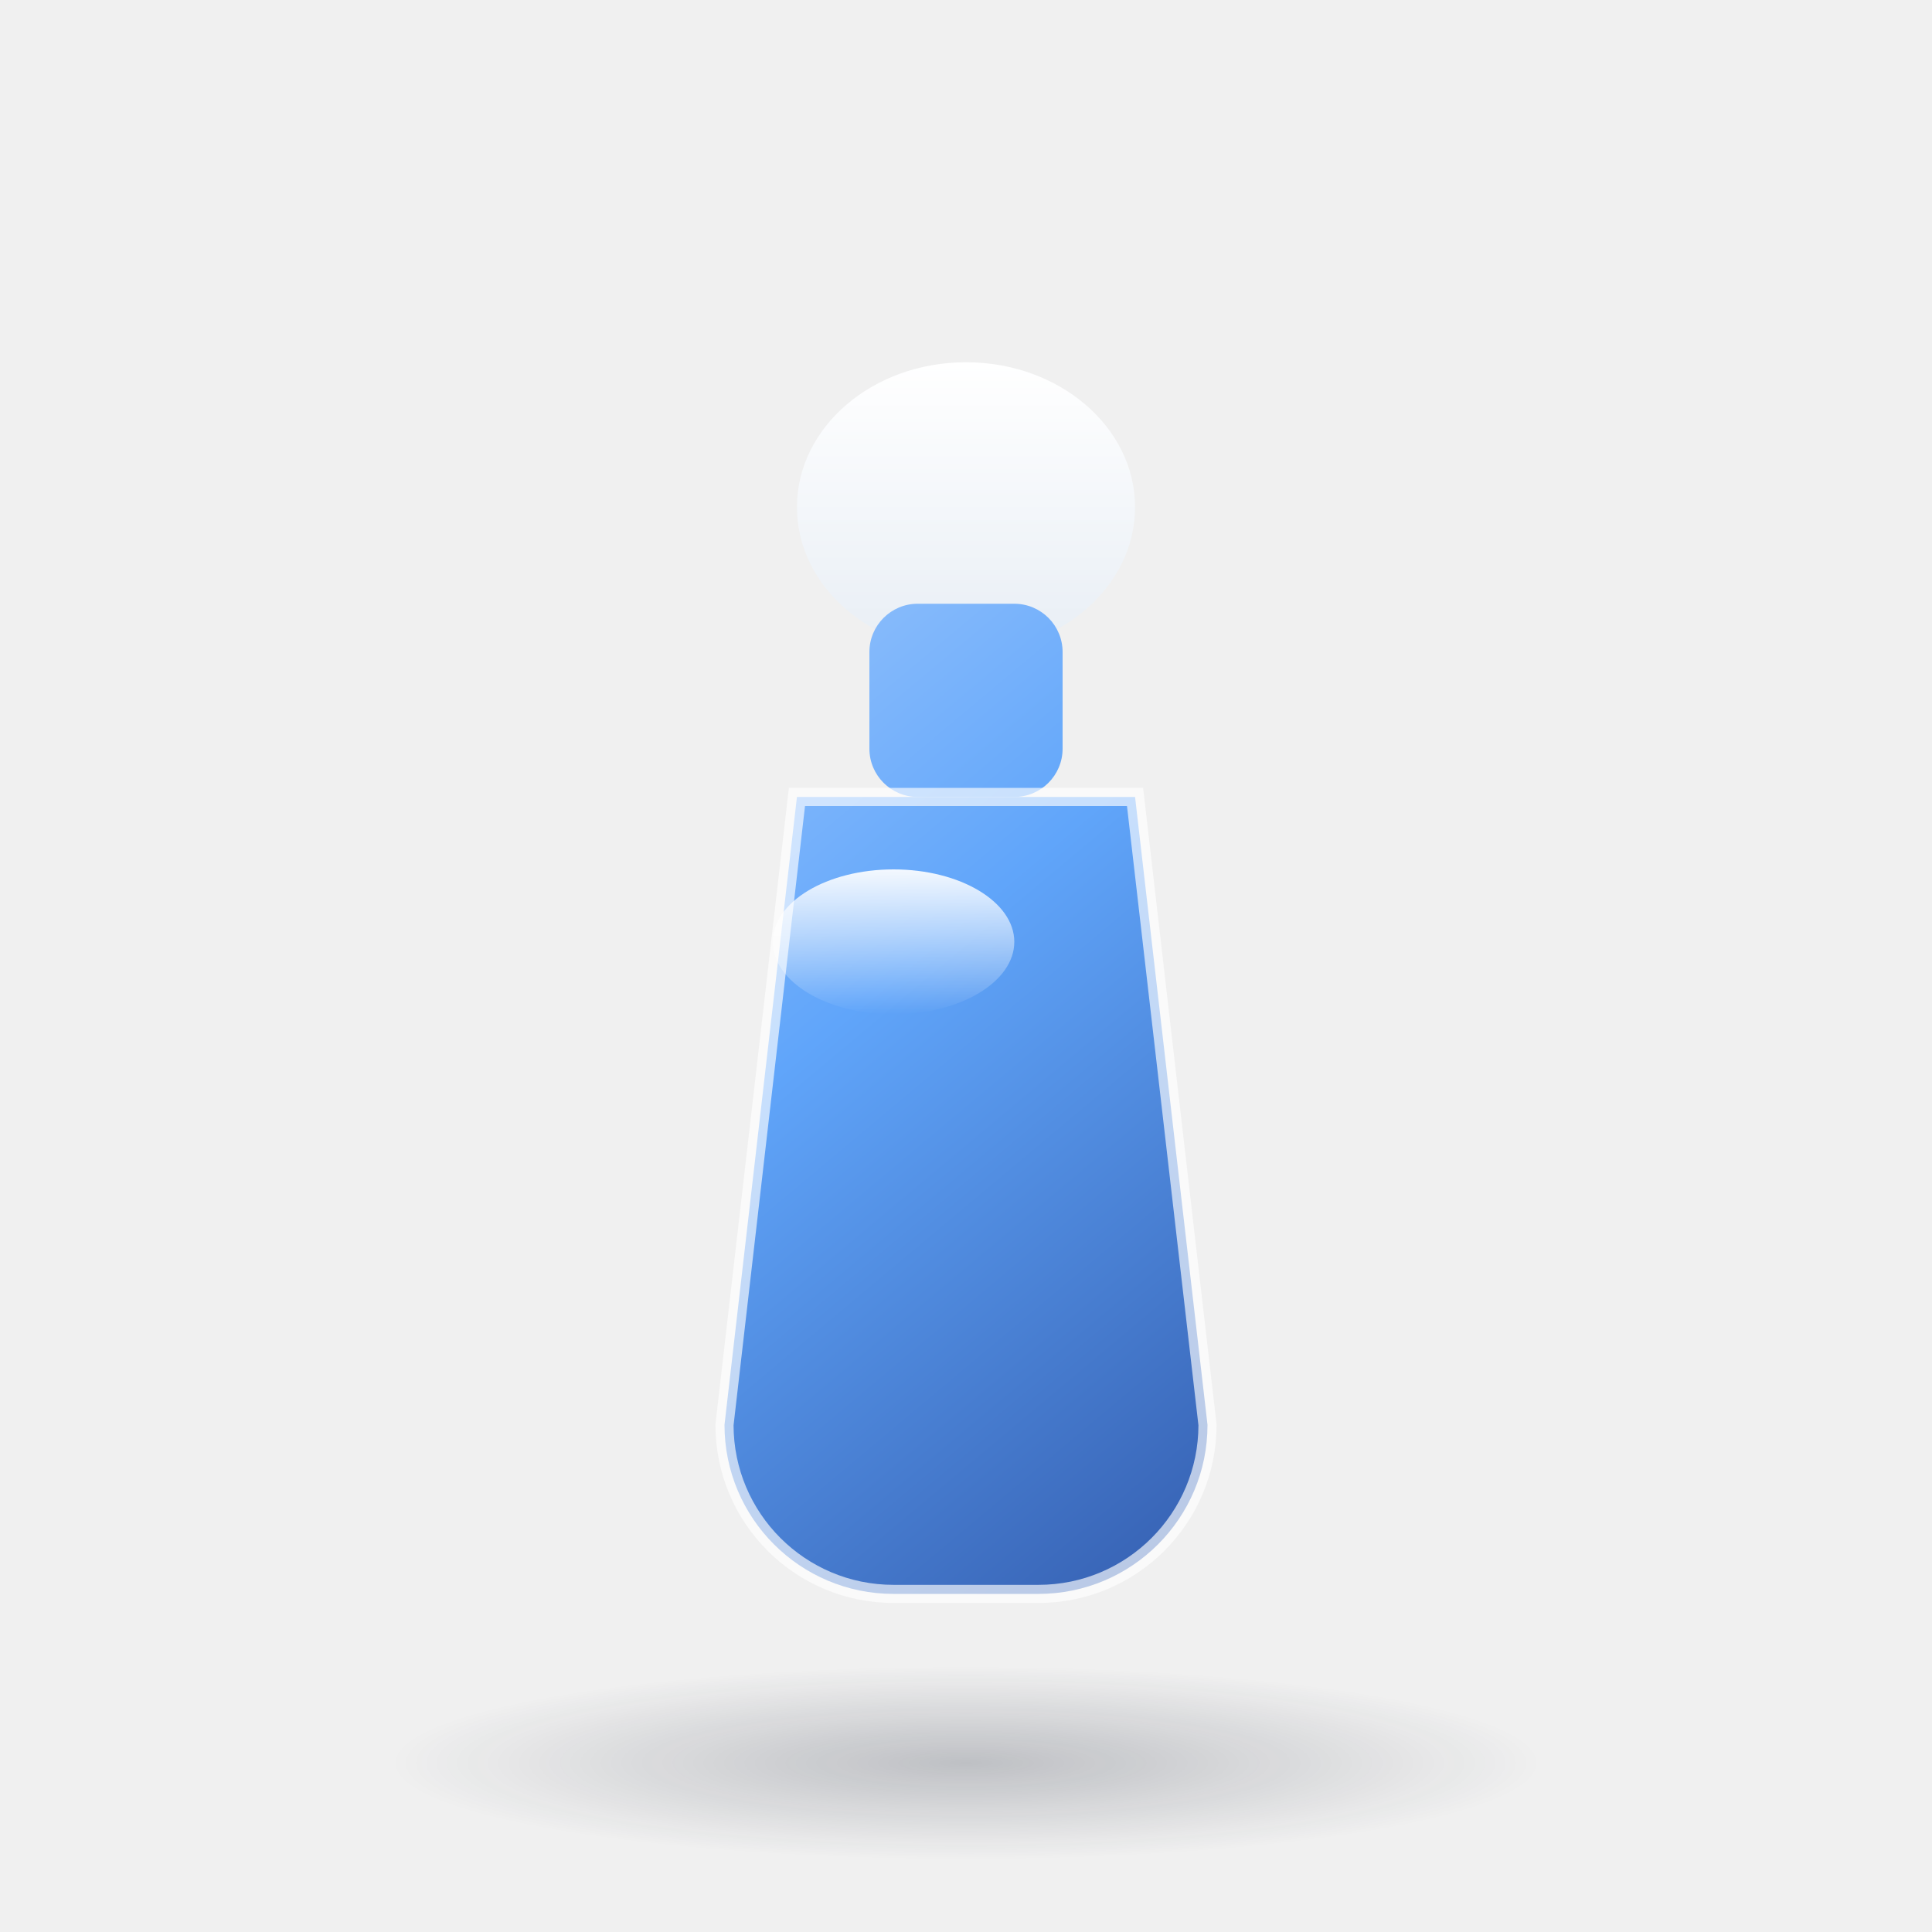
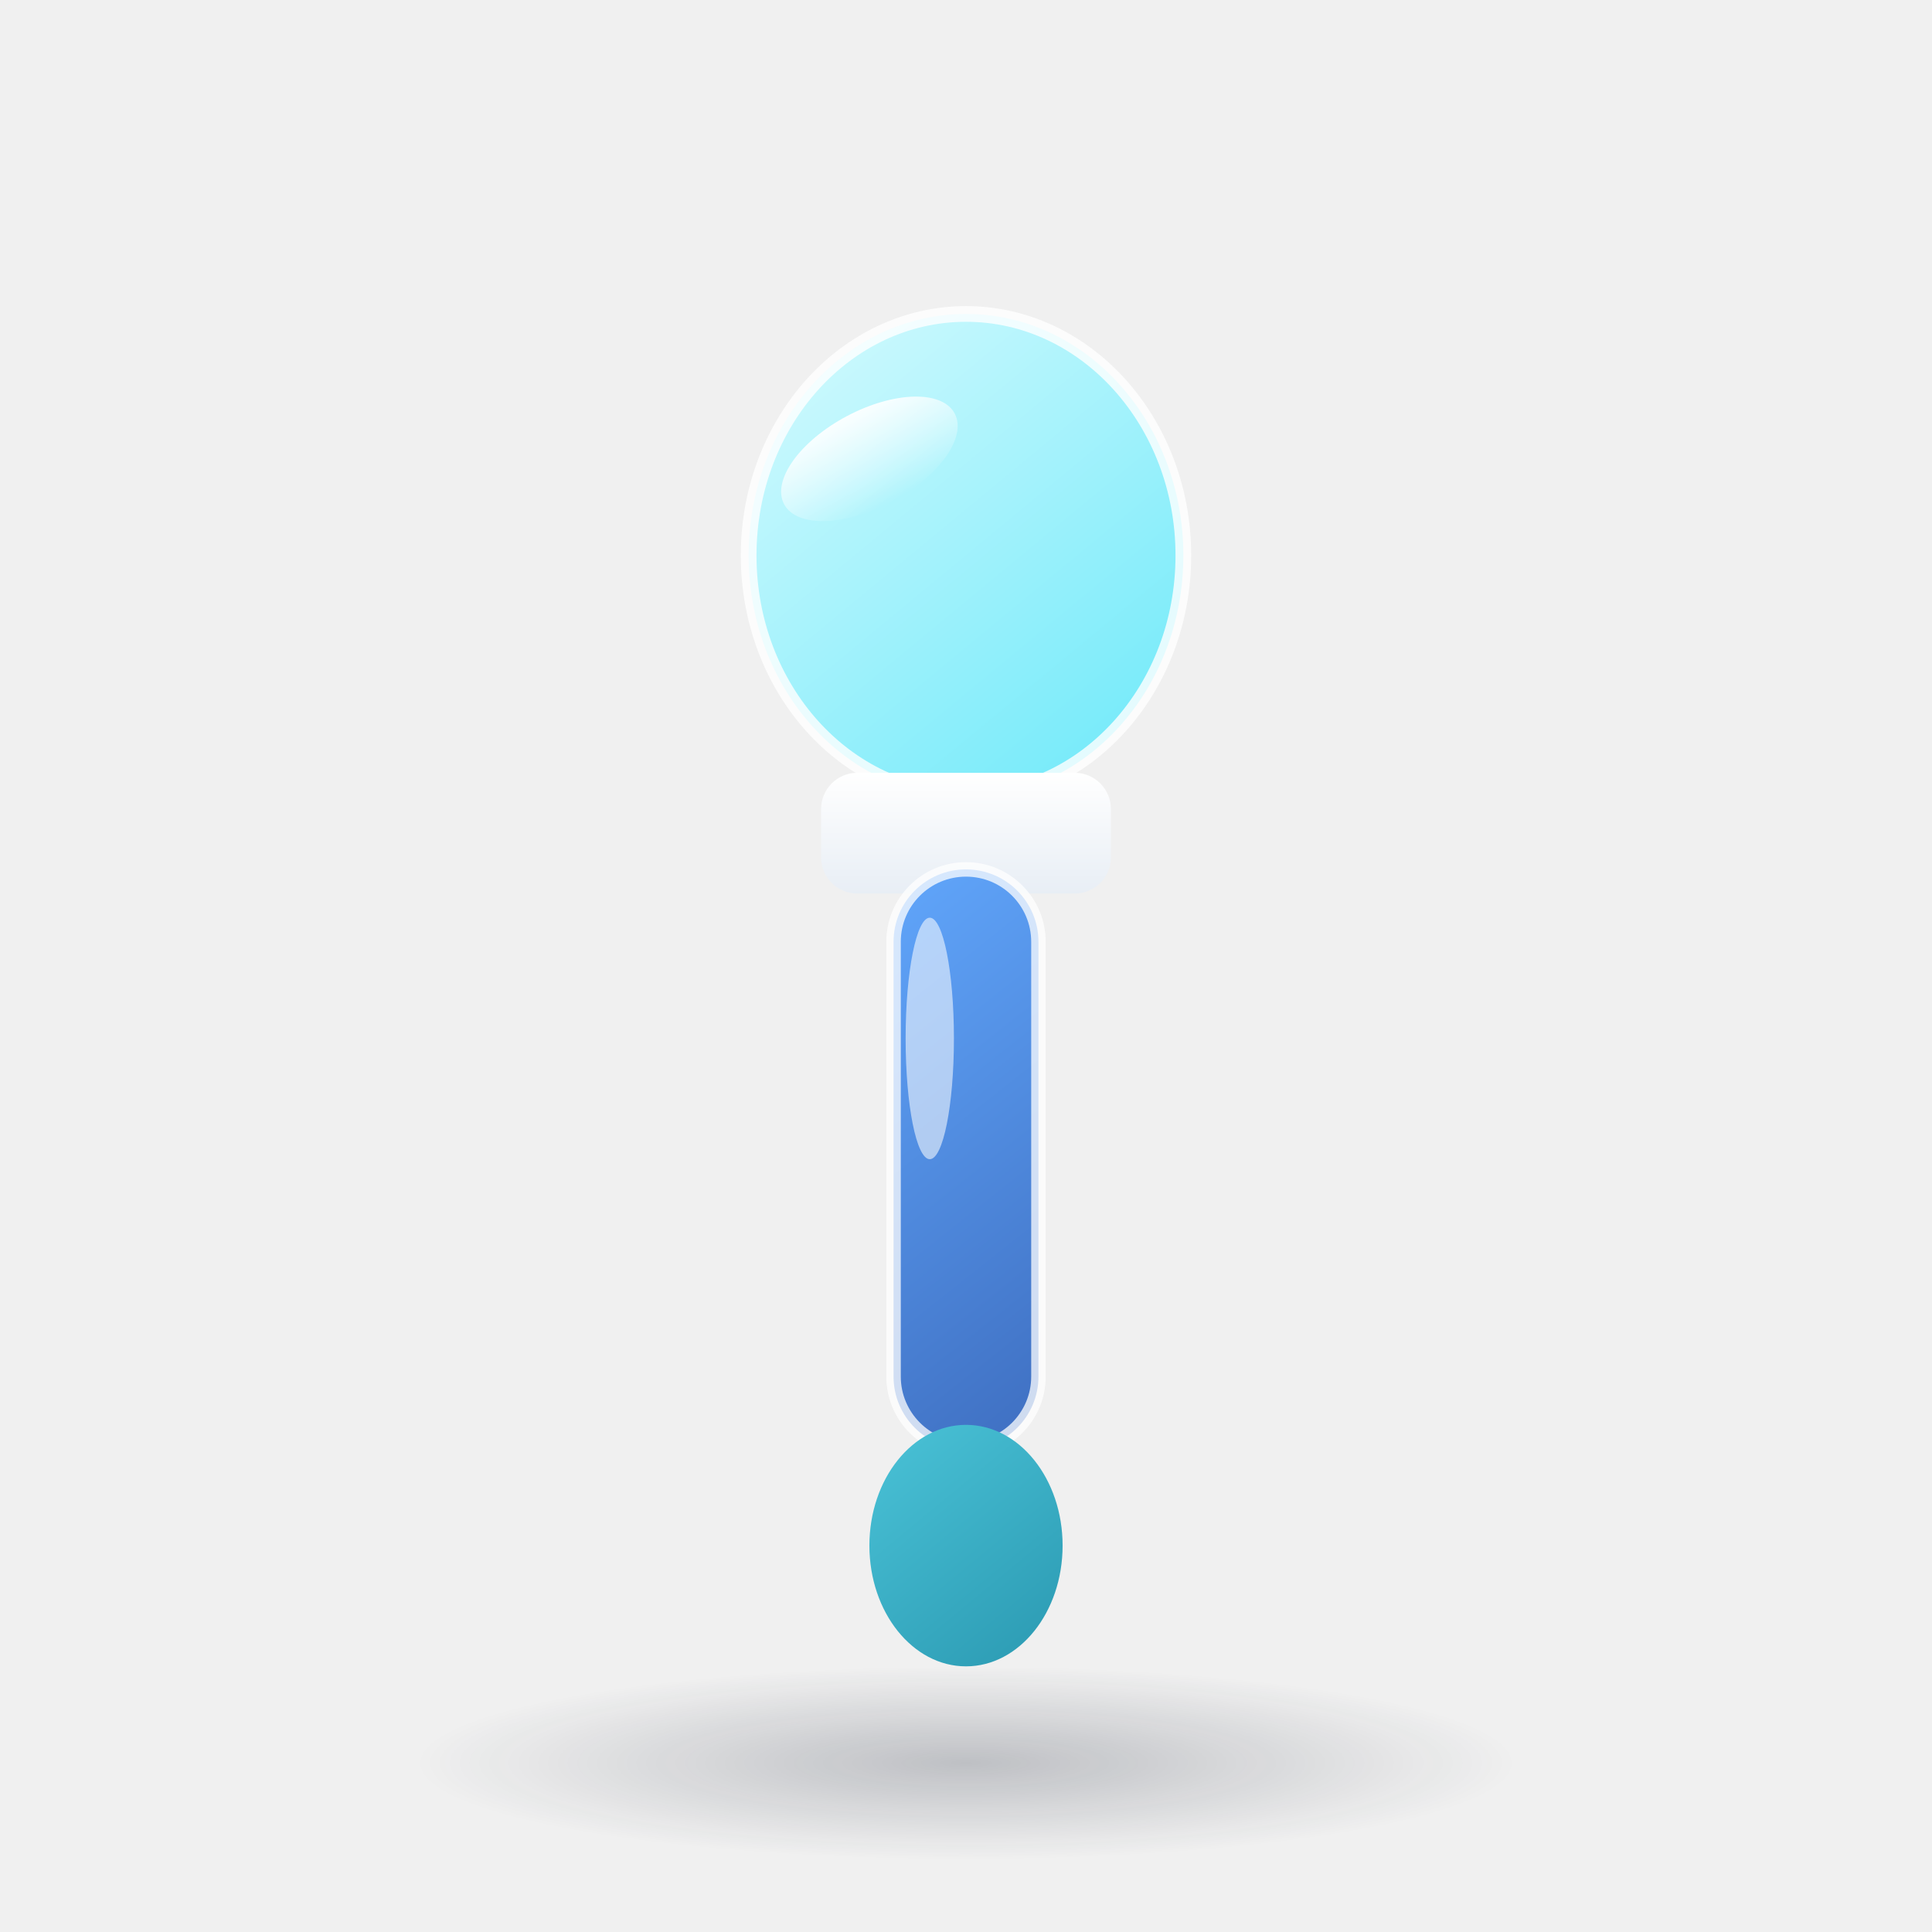
<svg xmlns="http://www.w3.org/2000/svg" viewBox="0 0 160 160" fill="none">
  <defs>
-     <linearGradient id="c" x1="28" y1="18" x2="132" y2="142" gradientUnits="userSpaceOnUse">
-       <stop stop-color="#DBEAFE" />
-       <stop offset=".48" stop-color="#60A5FA" />
+     <linearGradient id="g" x1="36" y1="24" x2="128" y2="140" gradientUnits="userSpaceOnUse">
+       <stop stop-color="#EFF6FF" />
+       <stop offset=".42" stop-color="#60A5FA" />
      <stop offset="1" stop-color="#1E3A8A" />
    </linearGradient>
-     <linearGradient id="b" x1="0" y1="0" x2="0" y2="1">
+     <linearGradient id="a" x1="44" y1="28" x2="130" y2="132" gradientUnits="userSpaceOnUse">
+       <stop stop-color="#ECFEFF" />
+       <stop offset=".48" stop-color="#67E8F9" />
+       <stop offset="1" stop-color="#0E7490" />
+     </linearGradient>
+     <linearGradient id="w" x1="0" y1="0" x2="0" y2="1">
+       <stop stop-color="#fff" />
+       <stop offset="1" stop-color="#E8EEF5" />
+     </linearGradient>
+     <linearGradient id="h" x1="0" y1="0" x2="0" y2="1">
      <stop stop-color="#fff" stop-opacity=".92" />
      <stop offset="1" stop-color="#fff" stop-opacity="0" />
    </linearGradient>
    <radialGradient id="s" cx="50%" cy="50%" r="50%">
-       <stop stop-color="#0f172a" stop-opacity=".22" />
-       <stop offset="1" stop-color="#0f172a" stop-opacity="0" />
+       <stop stop-color="#0F172A" stop-opacity=".22" />
+       <stop offset="1" stop-color="#0F172A" stop-opacity="0" />
    </radialGradient>
-     <linearGradient id="w" x1="0" y1="0" x2="0" y2="1">
-       <stop stop-color="#fff" />
-       <stop offset="1" stop-color="#e8eef5" />
-     </linearGradient>
  </defs>
-   <ellipse cx="80" cy="146" rx="48" ry="8" fill="url(#s)" />
-   <ellipse cx="80" cy="42" rx="14" ry="12" fill="url(#w)" />
-   <rect x="72" y="50" width="16" height="16" rx="4" fill="url(#c)" />
-   <path d="M66 66h28l6 52a14 14 0 0 1-14 14H74a14 14 0 0 1-14-14l6-52z" fill="url(#c)" stroke="#fff" stroke-opacity=".65" stroke-width="1.5" />
-   <ellipse cx="74" cy="78" rx="10" ry="6" fill="url(#b)" />
+   <ellipse cx="80" cy="146" rx="46" ry="8" fill="url(#s)" />
+   <ellipse cx="80" cy="46" rx="18" ry="20" fill="url(#a)" stroke="#fff" stroke-opacity=".8" stroke-width="1.3" />
+   <ellipse cx="72" cy="38" rx="8" ry="4" fill="url(#h)" transform="rotate(-28 72 38)" />
+   <rect x="68" y="64" width="24" height="10" rx="3" fill="url(#w)" />
+   <rect x="74" y="72" width="12" height="48" rx="6" fill="url(#g)" stroke="#fff" stroke-opacity=".75" stroke-width="1.2" />
+   <ellipse cx="80" cy="128" rx="8" ry="10" fill="url(#a)" />
+   <ellipse cx="77" cy="86" rx="2" ry="10" fill="#fff" fill-opacity=".55" />
</svg>
